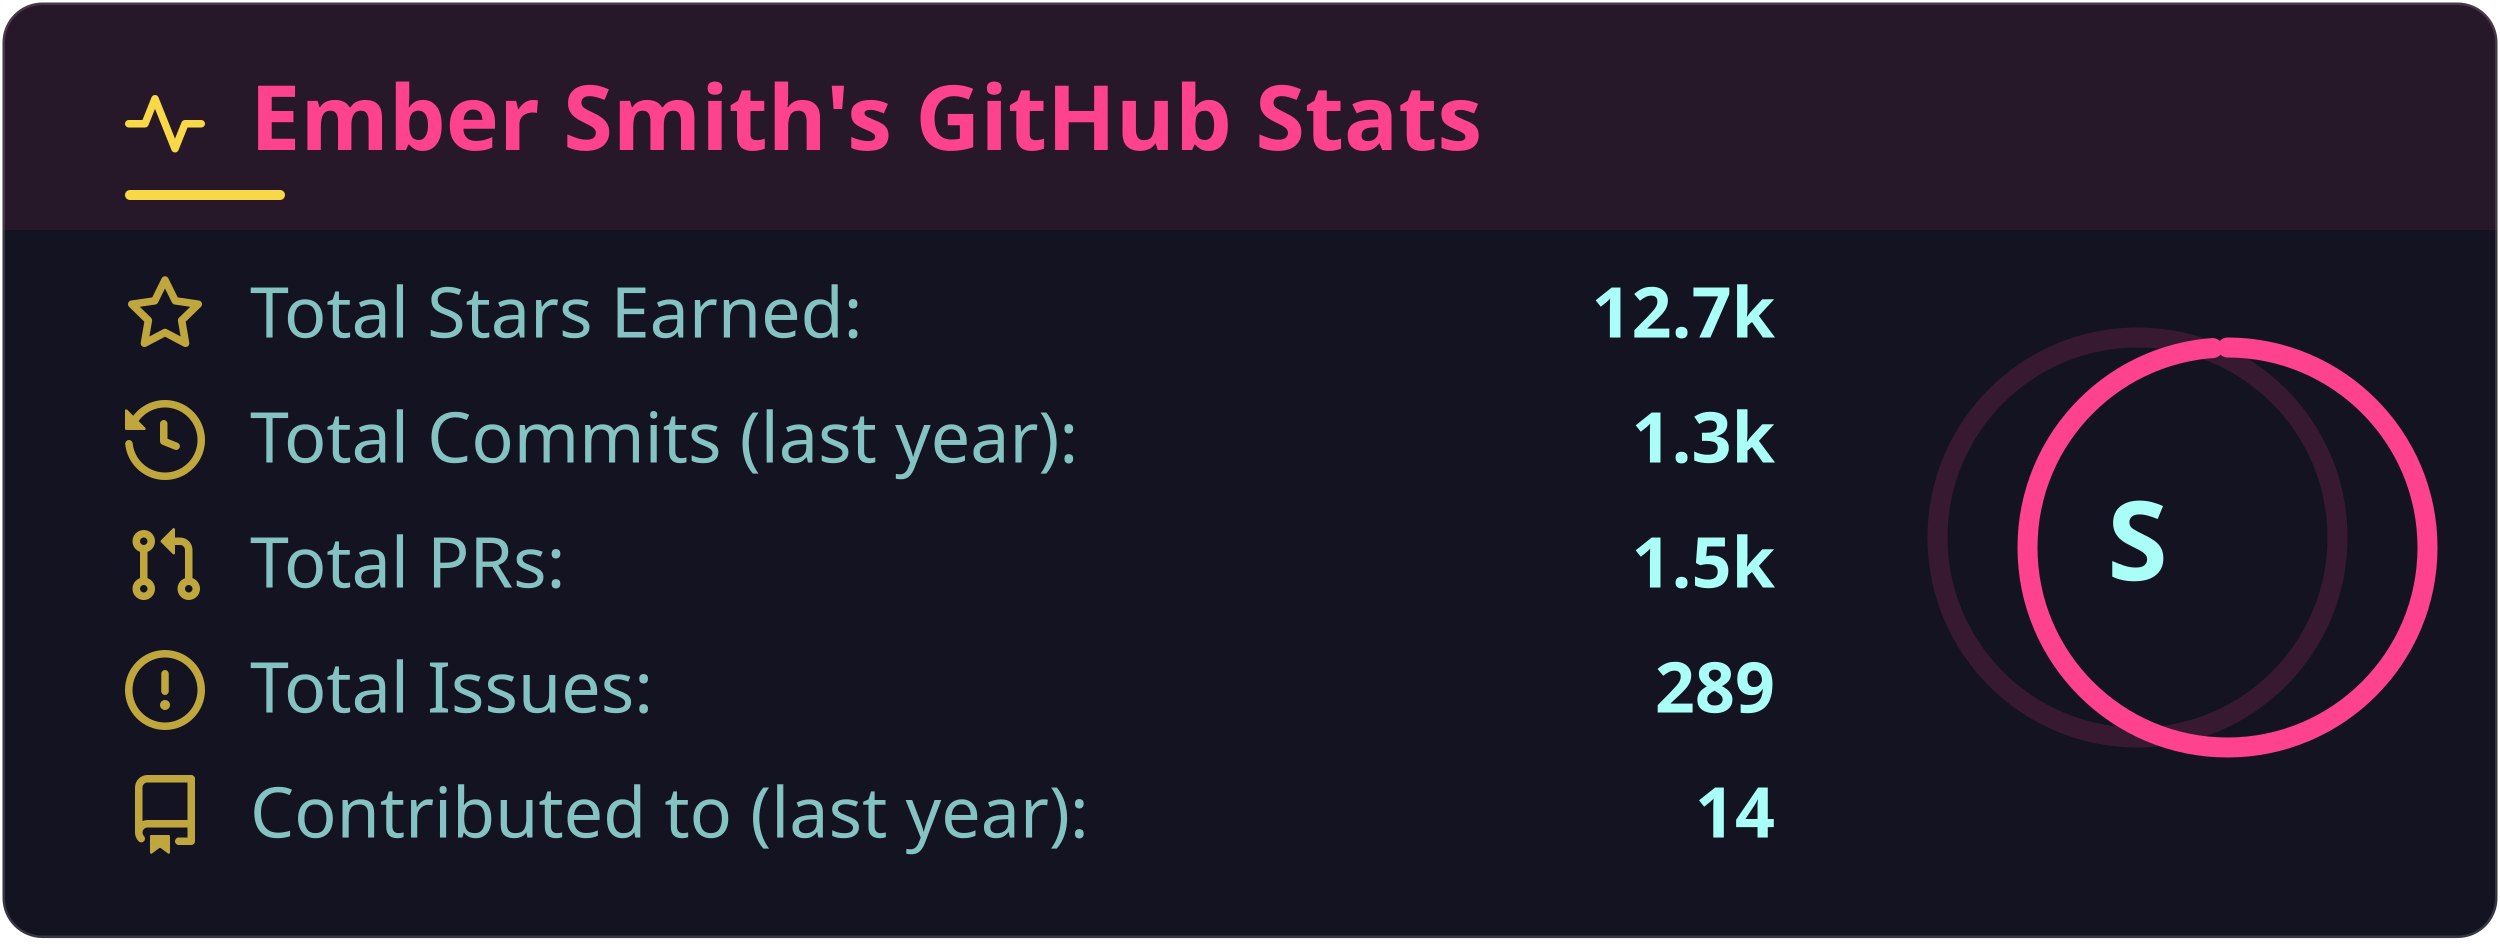
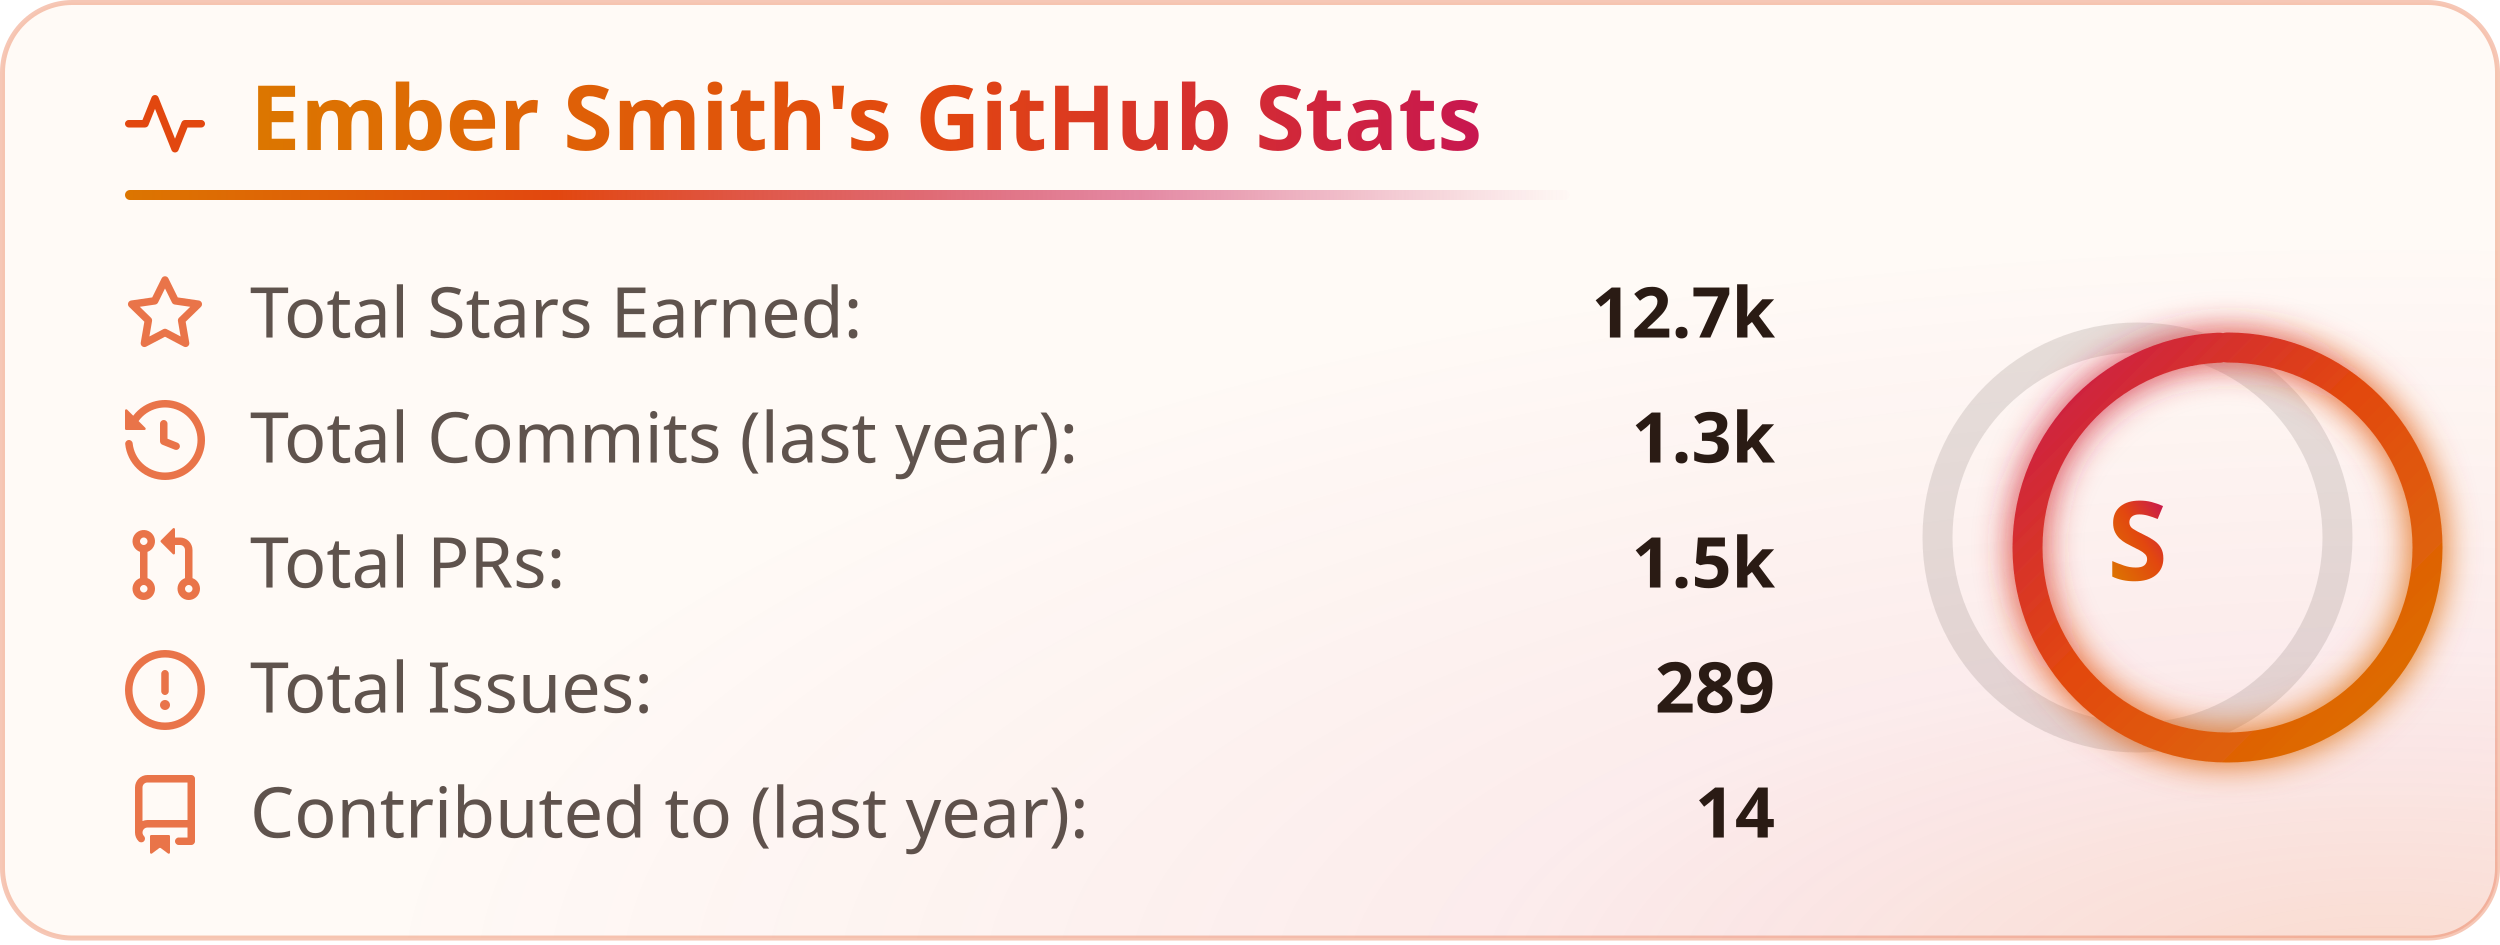
<svg xmlns="http://www.w3.org/2000/svg" width="500" height="189" viewBox="0 0 500 189" fill="none" role="img" aria-labelledby="title-id desc-id">
  <style>
    .header {
      font: 600 18px 'Segoe UI', Ubuntu, "Helvetica Neue", Sans-Serif;
-       fill: #fe428e;
+       fill: url(#heat);
      animation: fadeInAnimation 0.8s ease-in-out backwards;
    }
    /* The icon reads against the title rather than with it, so it keeps its own color. */
    .title-icon {
-       fill: #f8d847;
+       fill: #e2470f;
      animation: fadeInAnimation 0.8s ease-in-out backwards;
    }
    .title-accent {
-       fill: #f8d847;
-       animation: fadeInAnimation 0.8s ease-in-out backwards;
-     }
-     .title-band {
-       fill: #fe428e;
-       opacity: 0.08;
+       transform-box: fill-box;
+       transform-origin: left center;
+       animation: trailAnimation 0.9s cubic-bezier(0.2, 0.7, 0.2, 1) 0.2s backwards;
    }
    @supports(-moz-appearance: auto) {
      /* Selector detects Firefox */
      .header {
        font-size: 15.5px;
      }
    }
    .stat {
      font: 400 14px 'Segoe UI', Ubuntu, "Helvetica Neue", Sans-Serif;
-       fill: #a9fef7;
+       fill: #2a1b14;
      font-variant-numeric: tabular-nums;
    }
    @supports(-moz-appearance: auto) {
      /* Selector detects Firefox */
      .stat {
        font-size: 12px;
      }
    }
    .stagger {
      animation: fadeInAnimation 0.3s ease-in-out backwards;
    }
    .rank-text {
      font: 700 22px 'Segoe UI', Ubuntu, "Helvetica Neue", Sans-Serif;
-       fill: #a9fef7;
+       fill: url(#heat-ring);
      transform: translate(-5px, 5px);
      animation: scaleInAnimation 0.3s ease-in-out backwards;
    }
    .rank-percentile-header {
      font-size: 14px;
    }
    .rank-percentile-text {
      font-size: 16px;
    }
    /* Labels recede so that the values read first. */
    .not_bold {
      font-weight: 400;
      opacity: 0.75;
    }
    .bold {
      font-weight: 600;
    }
    .icon {
-       fill: #f8d847;
+       fill: #e2470f;
      opacity: 0.75;
      display: block;
    }
    .rank-circle-rim {
-       stroke: #fe428e;
+       stroke: #2a1b14;
      fill: none;
-       stroke-width: 4;
-       opacity: 0.15;
+       stroke-width: 6;
+       opacity: 0.12;
    }
    .rank-circle {
-       stroke: #fe428e;
-       stroke-dasharray: 250;
+       stroke: url(#heat-ring);
+       stroke-dasharray: 251.327;
      fill: none;
-       stroke-width: 4;
+       stroke-width: 6;
      stroke-linecap: round;
      opacity: 1;
      transform-origin: -10px 8px;
      transform: rotate(-90deg);
      stroke-dashoffset: 1.612;
      animation: rankAnimation 0.8s backwards ease-in-out;
    }
    @keyframes rankAnimation {
      from {
        stroke-dashoffset: 251.327;
      }
      to {
        stroke-dashoffset: 1.612;
      }
    }
+     /* A spark burns out at the top of its rise, so its resting frame is unlit. */
+     .spark {
+       fill: #dc7600;
+       opacity: 0;
+       animation: sparkAnimation 3.4s ease-out 3 backwards;
+     }
+     @keyframes sparkAnimation {
+       0% {
+         opacity: 0;
+         transform: translateY(0);
+       }
+       15% {
+         opacity: 1;
+       }
+       100% {
+         opacity: 0;
+         transform: translateY(-56px);
+       }
+     }
+     @media (prefers-color-scheme: dark) {
+       .heat-0 {
+         stop-color: #ffd166;
+       }
+       .heat-1 {
+         stop-color: #ff7a1a;
+       }
+       .heat-2 {
+         stop-color: #ff2e63;
+       }
+       .glow-core {
+         stop-color: #ff7a1a;
+         stop-opacity: 0.42;
+       }
+       .glow-edge {
+         stop-color: #ff2e63;
+         stop-opacity: 0.147;
+       }
+       .title-icon {
+         fill: #ff7a1a;
+       }
+       .card-bg {
+         fill: #16100d;
+         stroke: #ff7a1a4d;
+       }
+       .stat {
+         fill: #f7ede6;
+       }
+       .icon {
+         fill: #ff7a1a;
+       }
+       .rank-circle-rim {
+         stroke: #f7ede6;
+       }
+       .spark {
+         fill: #ffd166;
+       }
+     }
    /* Animations */
    @keyframes scaleInAnimation {
      from {
        transform: translate(-5px, 5px) scale(0);
      }
      to {
        transform: translate(-5px, 5px) scale(1);
      }
    }
    @keyframes fadeInAnimation {
      from {
        opacity: 0;
      }
      to {
        opacity: 1;
+       }
+     }
+     @keyframes trailAnimation {
+       from {
+         transform: scaleX(0);
      }
    }
    @media (prefers-reduced-motion: reduce) {
      * {
        animation-duration: 0s !important;
        animation-delay: 0s !important;
      }
    }
  </style>
-   <rect data-testid="card-bg" class="card-bg" x="0.5" y="0.5" rx="8" height="99%" stroke="#ffffff26" width="499" fill="#141321" stroke-opacity="1" />
-   <path data-testid="title-band" class="title-band" d="M0.5 8.5a8 8 0 0 1 8 -8h483a8 8 0 0 1 8 8v37.5h-499z" />
+   <defs>
+     <linearGradient id="heat" x1="0" y1="0" x2="1" y2="0">
+       <stop offset="0" class="heat-0" stop-color="#dc7600" />
+       <stop offset="0.55" class="heat-1" stop-color="#e2470f" />
+       <stop offset="1" class="heat-2" stop-color="#c8174f" />
+     </linearGradient>
+     <linearGradient id="heat-ring" x1="0" y1="1" x2="1" y2="0">
+       <stop offset="0" class="heat-0" stop-color="#dc7600" />
+       <stop offset="0.55" class="heat-1" stop-color="#e2470f" />
+       <stop offset="1" class="heat-2" stop-color="#c8174f" />
+     </linearGradient>
+     <linearGradient id="heat-trail" x1="0" y1="0" x2="1" y2="0">
+       <stop offset="0" class="heat-0" stop-color="#dc7600" />
+       <stop offset="0.3" class="heat-1" stop-color="#e2470f" />
+       <stop offset="0.7" class="heat-2" stop-color="#c8174f" stop-opacity="0.5" />
+       <stop offset="1" class="heat-2" stop-color="#c8174f" stop-opacity="0" />
+     </linearGradient>
+     <radialGradient id="heat-glow" cx="0.95" cy="1.05" r="0.8">
+       <stop offset="0" class="glow-core" stop-color="#e2470f" stop-opacity="0.17" />
+       <stop offset="0.45" class="glow-edge" stop-color="#c8174f" stop-opacity="0.06" />
+       <stop offset="1" class="heat-2" stop-color="#c8174f" stop-opacity="0" />
+     </radialGradient>
+     <filter id="heat-bloom" x="-50%" y="-50%" width="200%" height="200%">
+       <feGaussianBlur stdDeviation="3.5" result="bloom" />
+       <feMerge>
+         <feMergeNode in="bloom" />
+         <feMergeNode in="SourceGraphic" />
+       </feMerge>
+     </filter>
+   </defs>
+   <rect data-testid="card-bg" class="card-bg" x="0.5" y="0.5" rx="14" height="99%" width="499" stroke="#e2470f4d" fill="#fffaf6" stroke-opacity="1" />
+   <rect data-testid="card-glow" x="0.5" y="0.5" rx="14" height="99%" width="499" fill="url(#heat-glow)" />
  <g data-testid="card-title" transform="translate(25, 30)">
    <g>
      <svg class="title-icon" x="0" y="-13" viewBox="0 0 16 16" version="1.1" width="16" height="16">
        <path d="M6 2c.306 0 .582.187.696.471L10 10.731l1.304-3.26A.751.751 0 0 1 12 7h3.25a.75.75 0 0 1 0 1.5h-2.742l-1.812 4.529a.751.751 0 0 1-1.392 0L6 4.769l-1.304 3.26A.751.751 0 0 1 4 8.5H.75a.75.75 0 0 1 0-1.5h2.742l1.812-4.529A.751.751 0 0 1 6 2Z" />
      </svg>
    </g>
    <g transform="translate(25, 0)">
      <text x="0" y="0" class="header" data-testid="header">Ember Smith's GitHub Stats</text>
    </g>
-     <rect data-testid="title-accent" class="title-accent" x="0" y="8" width="32" height="2" rx="1" />
+     <rect data-testid="title-accent" class="title-accent" x="0" y="8" width="288.9" height="2" rx="1" fill="url(#heat-trail)" />
  </g>
  <g data-testid="main-card-body" transform="translate(0, 55)">
    <g data-testid="rank-circle" transform="translate(437.5, 44.5)">
      <circle class="rank-circle-rim" cx="-10" cy="8" r="40" />
-       <circle class="rank-circle" cx="-10" cy="8" r="40" />
+       <circle class="rank-circle" cx="-10" cy="8" r="40" filter="url(#heat-bloom)" />
      <g class="rank-text">
        <text x="-5" alignment-baseline="central" dominant-baseline="central" text-anchor="middle" y="3" data-testid="level-rank-icon">S</text>
      </g>
+       <circle class="spark" cx="-36" cy="42" r="1.7" style="animation-delay: 0s" />
+       <circle class="spark" cx="-20" cy="48" r="1.7" style="animation-delay: 1.1s" />
+       <circle class="spark" cx="-6" cy="44" r="1.7" style="animation-delay: 2.2s" />
+       <circle class="spark" cx="8" cy="50" r="1.7" style="animation-delay: 0.6s" />
+       <circle class="spark" cx="20" cy="40" r="1.7" style="animation-delay: 1.7s" />
    </g>
    <svg x="0" y="0">
      <g>
        <g class="stagger" style="animation-delay: 120ms" transform="translate(25, 0)">
          <svg data-testid="icon" class="icon" viewBox="0 0 16 16" version="1.1" width="16" height="16">
            <path fill-rule="evenodd" d="M8 .25a.75.75 0 01.673.418l1.882 3.815 4.21.612a.75.75 0 01.416 1.279l-3.046 2.97.719 4.192a.75.75 0 01-1.088.791L8 12.347l-3.766 1.98a.75.75 0 01-1.088-.79l.72-4.194L.818 6.374a.75.75 0 01.416-1.28l4.21-.611L7.327.668A.75.75 0 018 .25zm0 2.445L6.615 5.5a.75.75 0 01-.564.41l-3.097.45 2.24 2.184a.75.75 0 01.216.664l-.528 3.084 2.769-1.456a.75.75 0 01.698 0l2.77 1.456-.53-3.084a.75.75 0 01.216-.664l2.24-2.183-3.096-.45a.75.75 0 01-.564-.41L8 2.694v.001z" />
          </svg>
          <text class="stat not_bold" x="25" y="12.5">Total Stars Earned:</text>
          <text class="stat bold" x="330" text-anchor="end" y="12.5" data-testid="stars">12.7k</text>
        </g>
      </g>
      <g transform="translate(0, 25)">
        <g class="stagger" style="animation-delay: 160ms" transform="translate(25, 0)">
          <svg data-testid="icon" class="icon" viewBox="0 0 16 16" version="1.1" width="16" height="16">
            <path fill-rule="evenodd" d="M1.643 3.143L.427 1.927A.25.25 0 000 2.104V5.75c0 .138.112.25.25.25h3.646a.25.25 0 00.177-.427L2.715 4.215a6.5 6.5 0 11-1.18 4.458.75.75 0 10-1.493.154 8.001 8.001 0 101.6-5.684zM7.75 4a.75.75 0 01.75.75v2.992l2.028.812a.75.75 0 01-.557 1.392l-2.5-1A.75.75 0 017 8.25v-3.5A.75.75 0 017.75 4z" />
          </svg>
          <text class="stat not_bold" x="25" y="12.5">Total Commits (last year):</text>
          <text class="stat bold" x="330" text-anchor="end" y="12.5" data-testid="commits">1.3k</text>
        </g>
      </g>
      <g transform="translate(0, 50)">
        <g class="stagger" style="animation-delay: 200ms" transform="translate(25, 0)">
          <svg data-testid="icon" class="icon" viewBox="0 0 16 16" version="1.1" width="16" height="16">
            <path fill-rule="evenodd" d="M7.177 3.073L9.573.677A.25.25 0 0110 .854v4.792a.25.25 0 01-.427.177L7.177 3.427a.25.25 0 010-.354zM3.75 2.5a.75.75 0 100 1.5.75.75 0 000-1.5zm-2.25.75a2.25 2.25 0 113 2.122v5.256a2.251 2.251 0 11-1.5 0V5.372A2.25 2.25 0 011.5 3.25zM11 2.5h-1V4h1a1 1 0 011 1v5.628a2.251 2.251 0 101.5 0V5A2.5 2.5 0 0011 2.5zm1 10.25a.75.75 0 111.5 0 .75.75 0 01-1.5 0zM3.75 12a.75.75 0 100 1.5.75.75 0 000-1.5z" />
          </svg>
          <text class="stat not_bold" x="25" y="12.5">Total PRs:</text>
          <text class="stat bold" x="330" text-anchor="end" y="12.5" data-testid="prs">1.5k</text>
        </g>
      </g>
      <g transform="translate(0, 75)">
        <g class="stagger" style="animation-delay: 240ms" transform="translate(25, 0)">
          <svg data-testid="icon" class="icon" viewBox="0 0 16 16" version="1.1" width="16" height="16">
            <path fill-rule="evenodd" d="M8 1.5a6.5 6.5 0 100 13 6.5 6.5 0 000-13zM0 8a8 8 0 1116 0A8 8 0 010 8zm9 3a1 1 0 11-2 0 1 1 0 012 0zm-.25-6.25a.75.75 0 00-1.5 0v3.5a.75.75 0 001.5 0v-3.5z" />
          </svg>
          <text class="stat not_bold" x="25" y="12.5">Total Issues:</text>
          <text class="stat bold" x="330" text-anchor="end" y="12.5" data-testid="issues">289</text>
        </g>
      </g>
      <g transform="translate(0, 100)">
        <g class="stagger" style="animation-delay: 280ms" transform="translate(25, 0)">
          <svg data-testid="icon" class="icon" viewBox="0 0 16 16" version="1.1" width="16" height="16">
            <path fill-rule="evenodd" d="M2 2.5A2.5 2.5 0 014.5 0h8.75a.75.75 0 01.75.75v12.5a.75.75 0 01-.75.75h-2.5a.75.75 0 110-1.5h1.75v-2h-8a1 1 0 00-.714 1.7.75.75 0 01-1.072 1.05A2.495 2.495 0 012 11.5v-9zm10.5-1V9h-8c-.356 0-.694.074-1 .208V2.5a1 1 0 011-1h8zM5 12.25v3.25a.25.25 0 00.4.2l1.45-1.087a.25.25 0 01.3 0L8.6 15.7a.25.25 0 00.4-.2v-3.25a.25.25 0 00-.25-.25h-3.5a.25.25 0 00-.25.25z" />
          </svg>
          <text class="stat not_bold" x="25" y="12.5">Contributed to (last year):</text>
          <text class="stat bold" x="330" text-anchor="end" y="12.5" data-testid="contributed_to">14</text>
        </g>
      </g>
    </svg>
  </g>
</svg>
